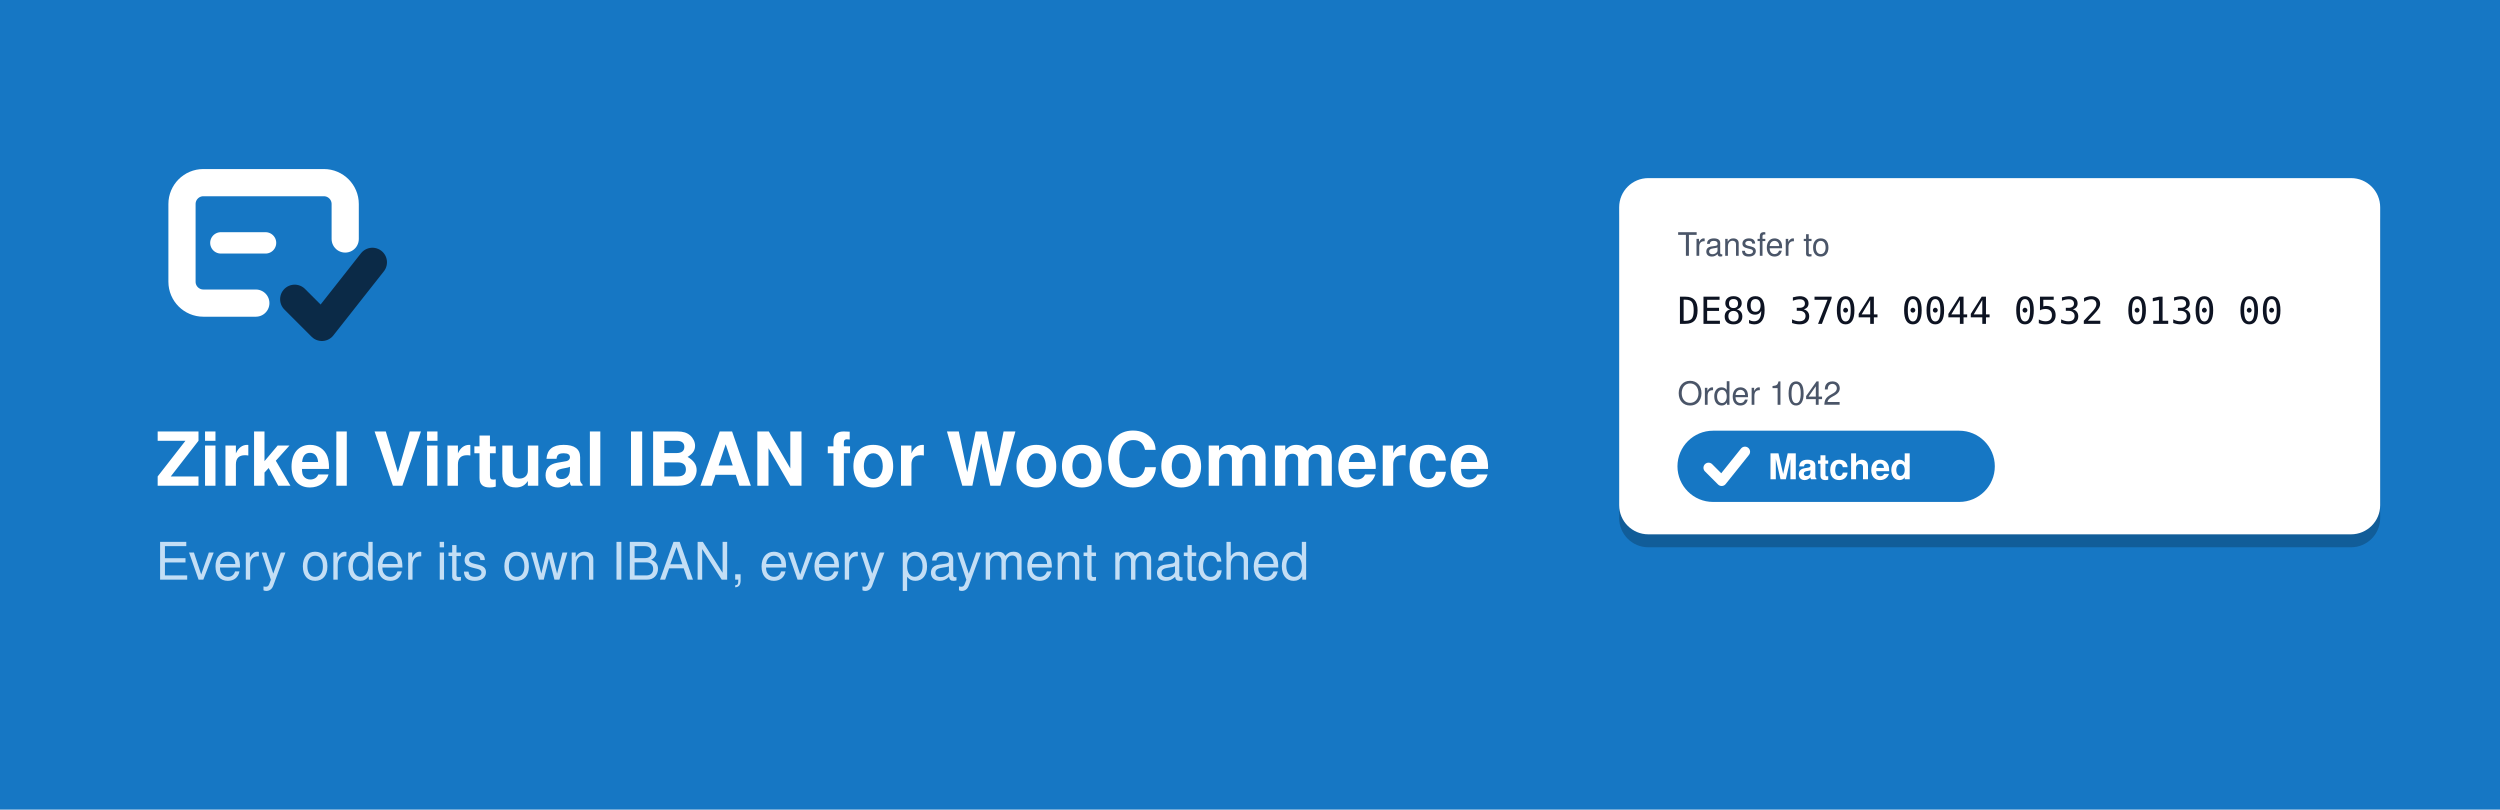
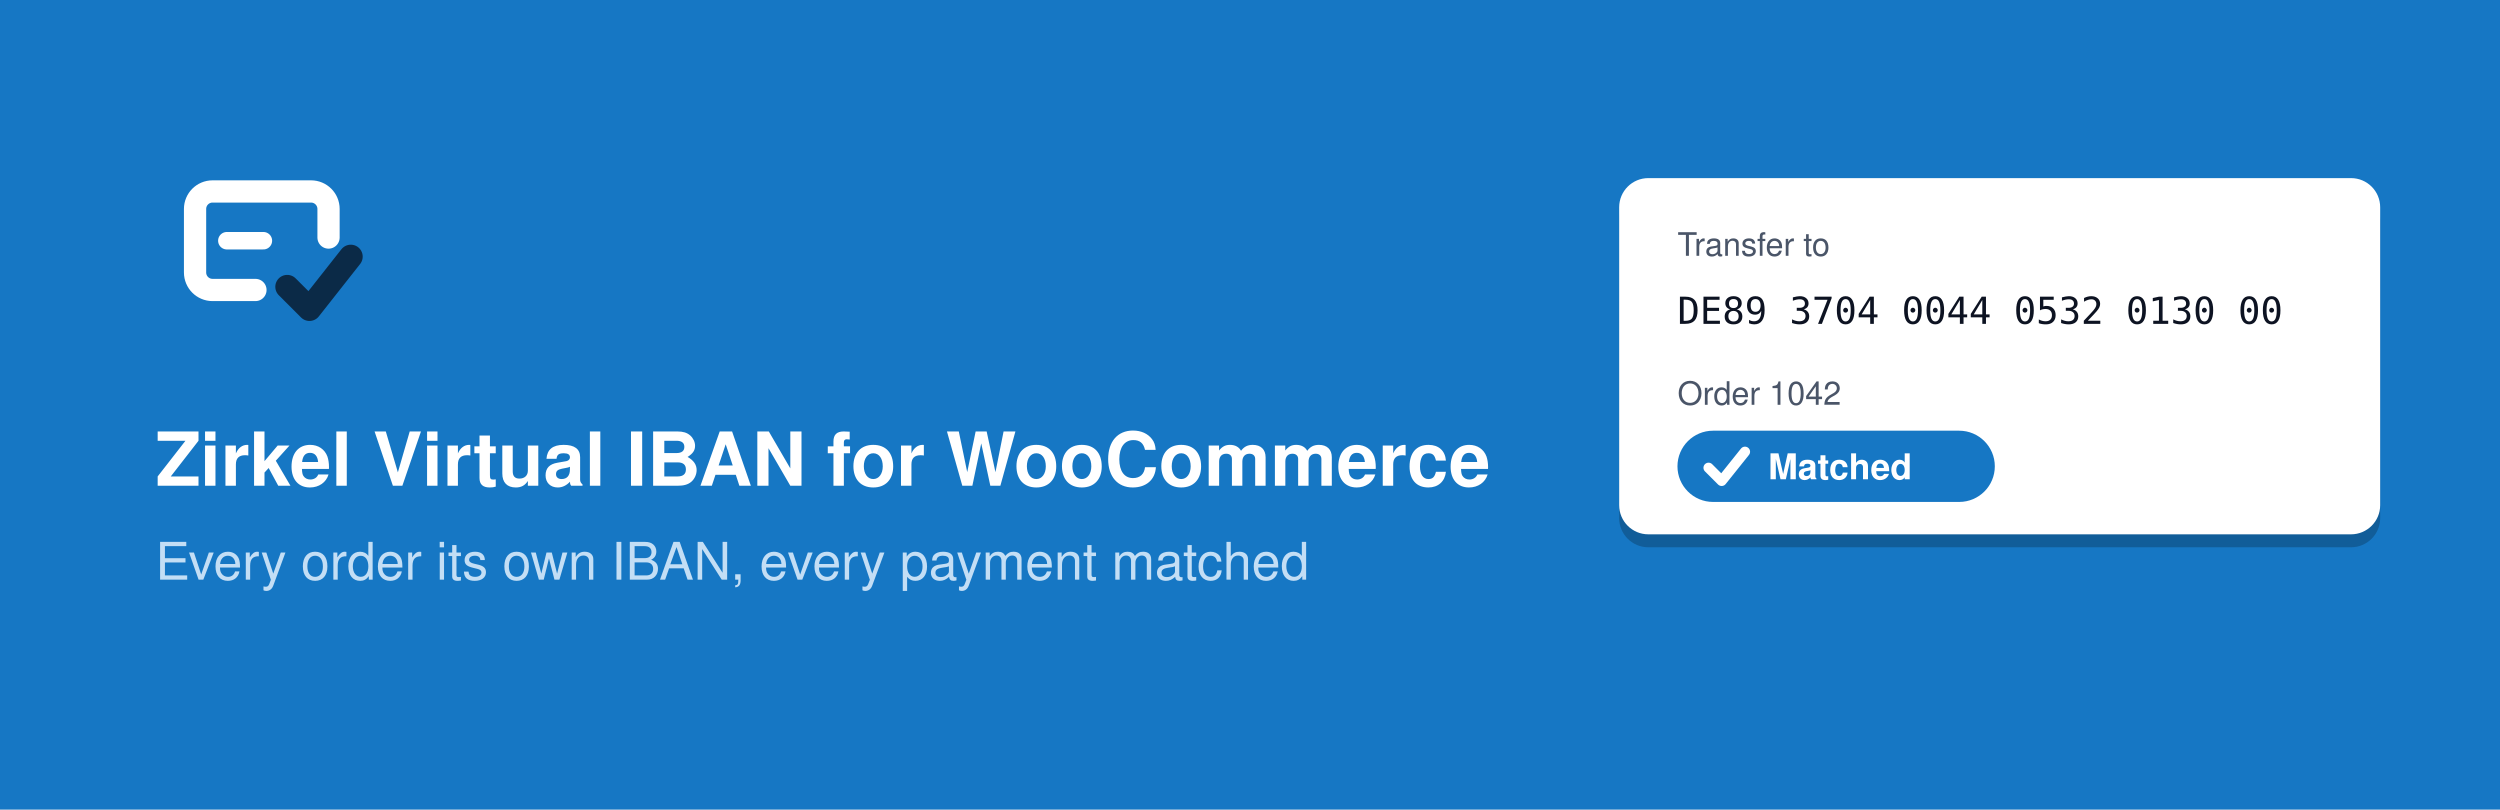
<svg xmlns="http://www.w3.org/2000/svg" viewBox="0 0 1544 500">
  <rect width="1544" height="500" fill="#1677c4" />
  <g transform="translate(92,78) scale(0.6)">
-     <path d="M202 116 V80 A22 22 0 0 0 180 58 H56 A22 22 0 0 0 34 80 V160 A22 22 0 0 0 56 182 H110" fill="none" stroke="#ffffff" stroke-width="28" stroke-linecap="round" />
-     <path d="M74 120 H120" stroke="#ffffff" stroke-width="22" stroke-linecap="round" />
-     <path d="M150 178 L178 206 L230 140" fill="none" stroke="#0b2a47" stroke-width="30" stroke-linecap="round" stroke-linejoin="round" />
+     <g transform="translate(128 128) scale(0.8178) translate(-132.50 -132.50)">
+       <path d="M202 116 V80 A22 22 0 0 0 180 58 H56 A22 22 0 0 0 34 80 V160 A22 22 0 0 0 56 182 H110" fill="none" stroke="#ffffff" stroke-width="28" stroke-linecap="round" />
+       <path d="M74 120 H120" stroke="#ffffff" stroke-width="22" stroke-linecap="round" />
+       <path d="M150 178 L178 206 L230 140" fill="none" stroke="#0b2a47" stroke-width="30" stroke-linecap="round" stroke-linejoin="round" />
+     </g>
  </g>
  <text x="96" y="300" font-family="Helvetica Neue, Helvetica, Arial, sans-serif" font-size="46" font-weight="700" fill="#ffffff">Zirkel Virtual IBAN for WooCommerce</text>
  <text x="96" y="358" font-family="Helvetica Neue, Helvetica, Arial, sans-serif" font-size="32" fill="#c3def5">Every order its own IBAN, every payment matched</text>
  <rect x="1000" y="118" width="470" height="220" rx="18" fill="#000" opacity="0.22" />
  <rect x="1000" y="110" width="470" height="220" rx="18" fill="#ffffff" />
  <text x="1036" y="158" font-family="Helvetica Neue, Helvetica, Arial, sans-serif" font-size="20" fill="#4a5568">Transfer to</text>
  <text x="1036" y="200" font-family="Menlo, monospace" font-size="23" fill="#0d1322">DE89 3704 0044 0532 0130 00</text>
  <text x="1036" y="250" font-family="Helvetica Neue, Helvetica, Arial, sans-serif" font-size="20" fill="#4a5568">Order 1042</text>
  <rect x="1036" y="266" width="196" height="44" rx="22" fill="#1677c4" />
  <path d="M1055.2 288.9 L1063.3 297.0 L1077.7 279.0" fill="none" stroke="#fff" stroke-width="6.3" stroke-linecap="round" stroke-linejoin="round" />
  <text x="1092" y="296" font-family="Helvetica Neue, Helvetica, Arial, sans-serif" font-size="22" font-weight="700" fill="#fff">Matched</text>
</svg>
